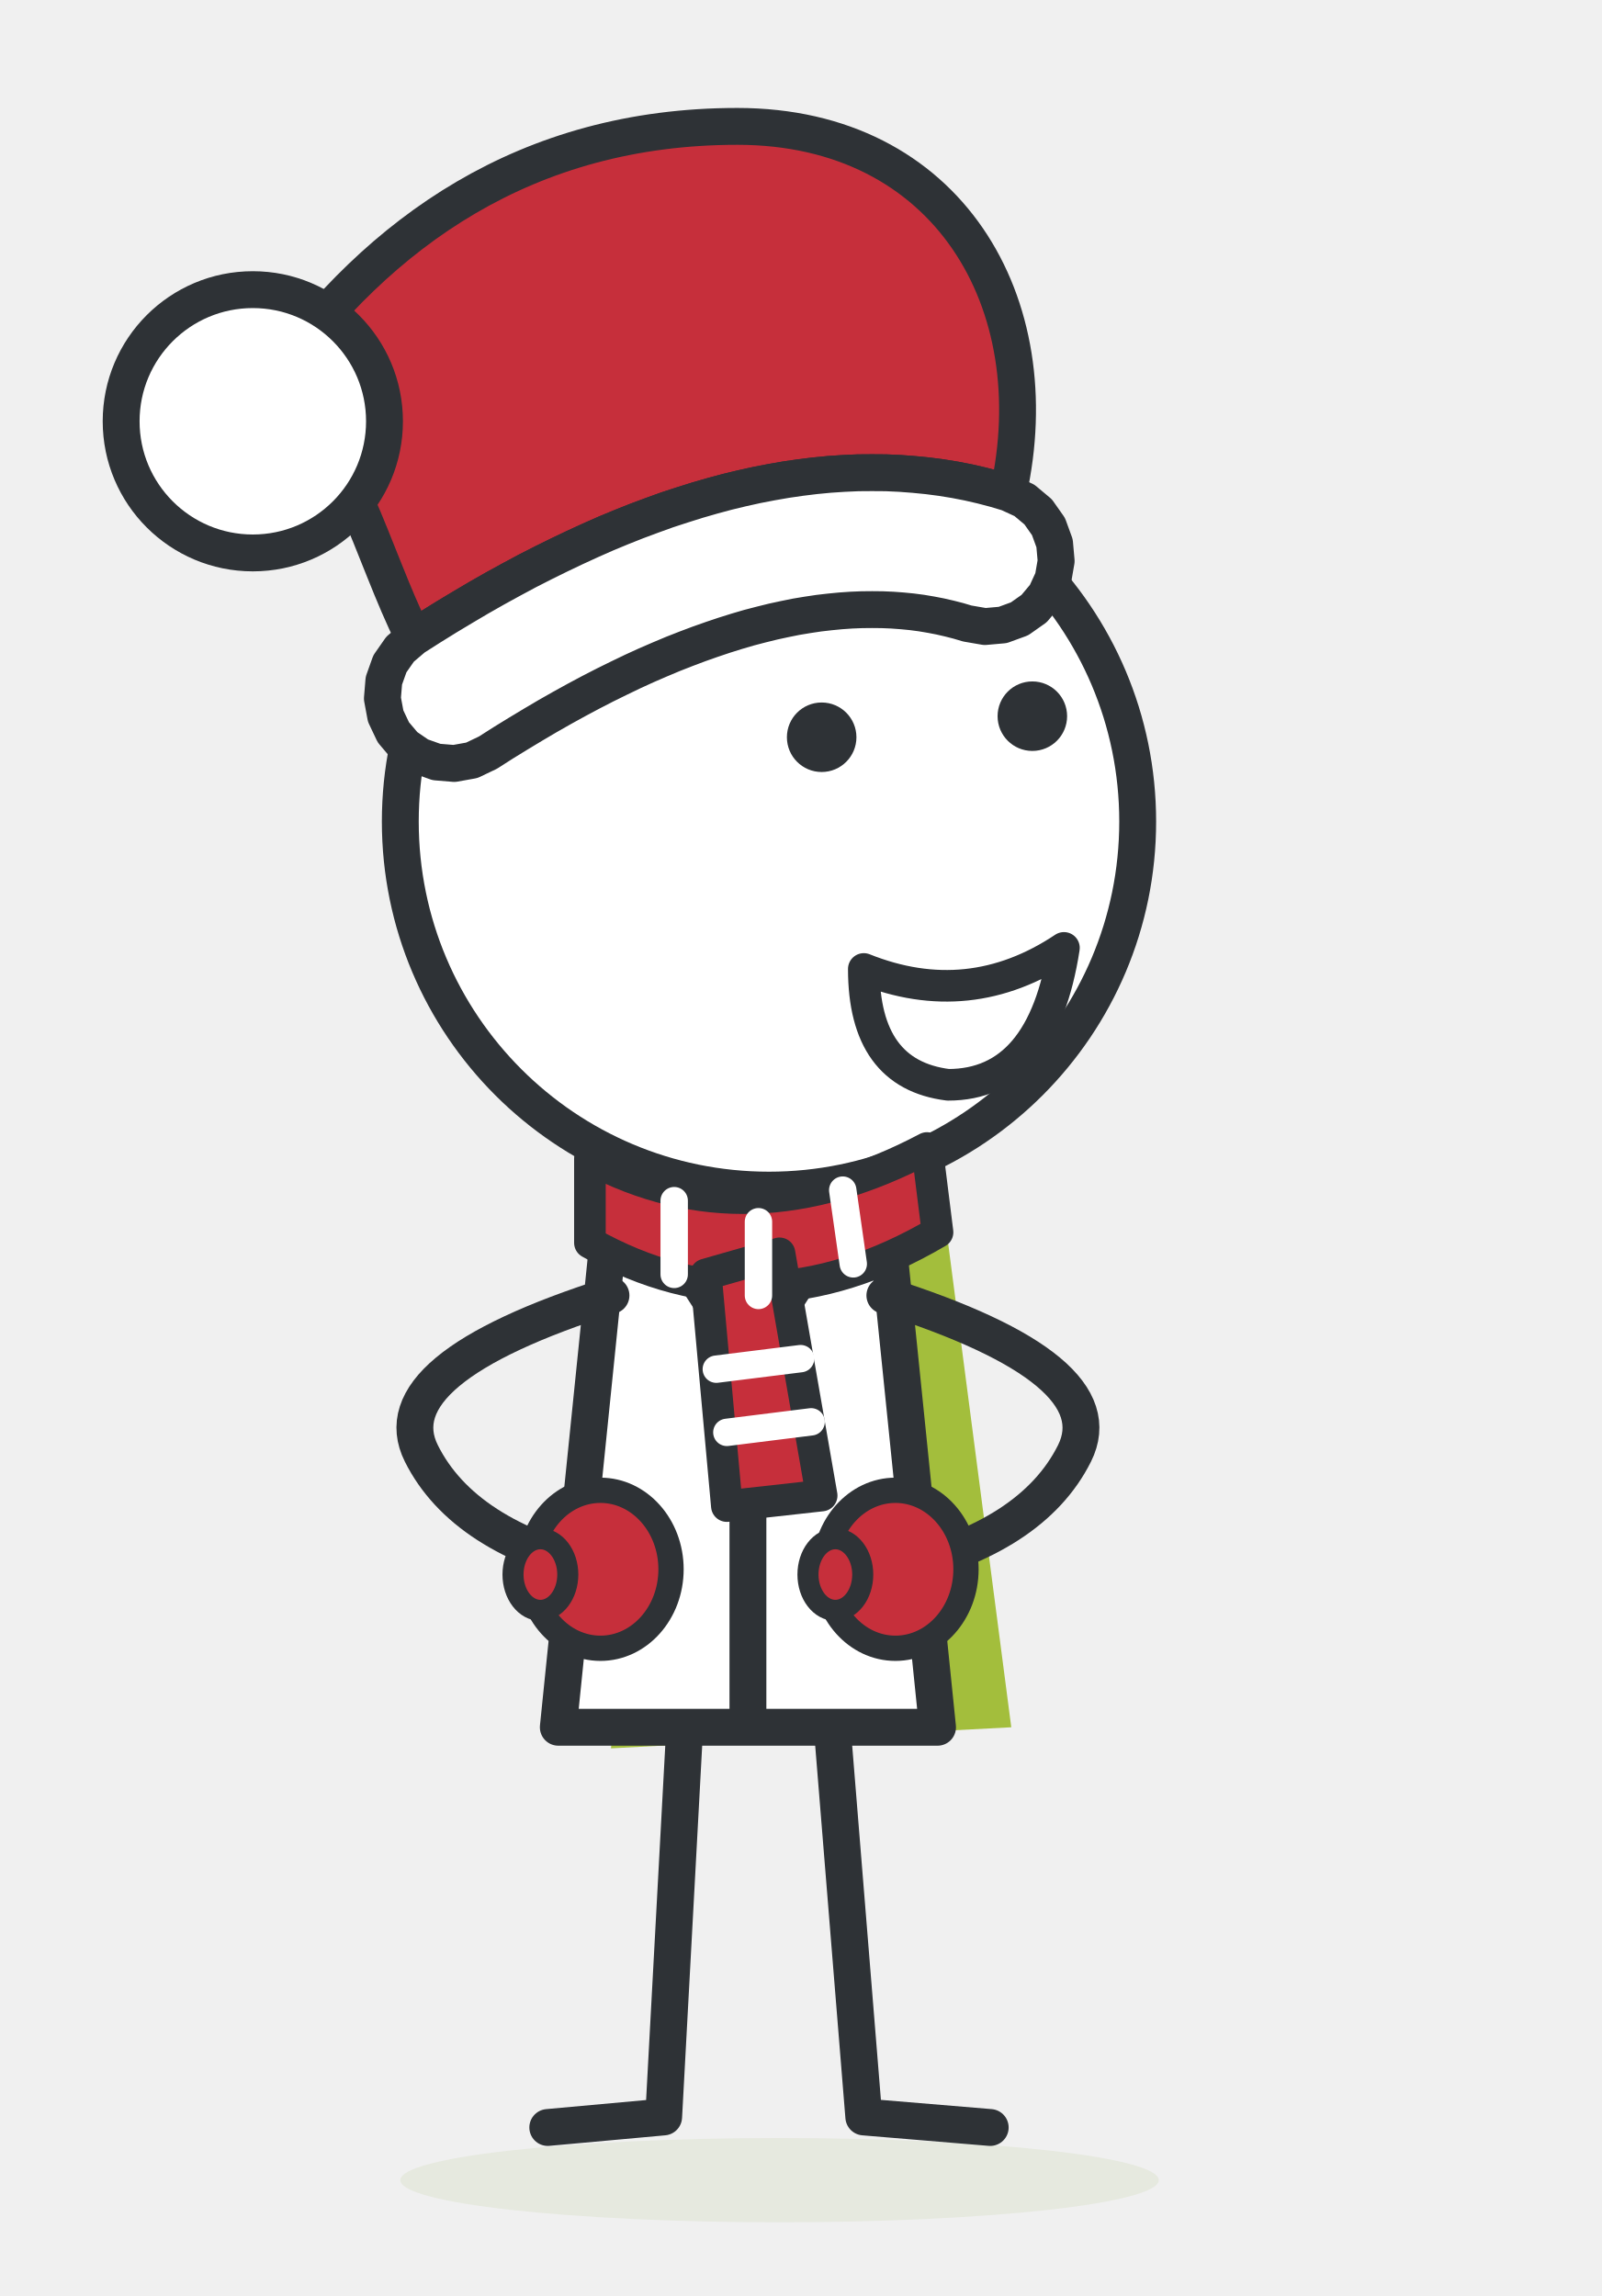
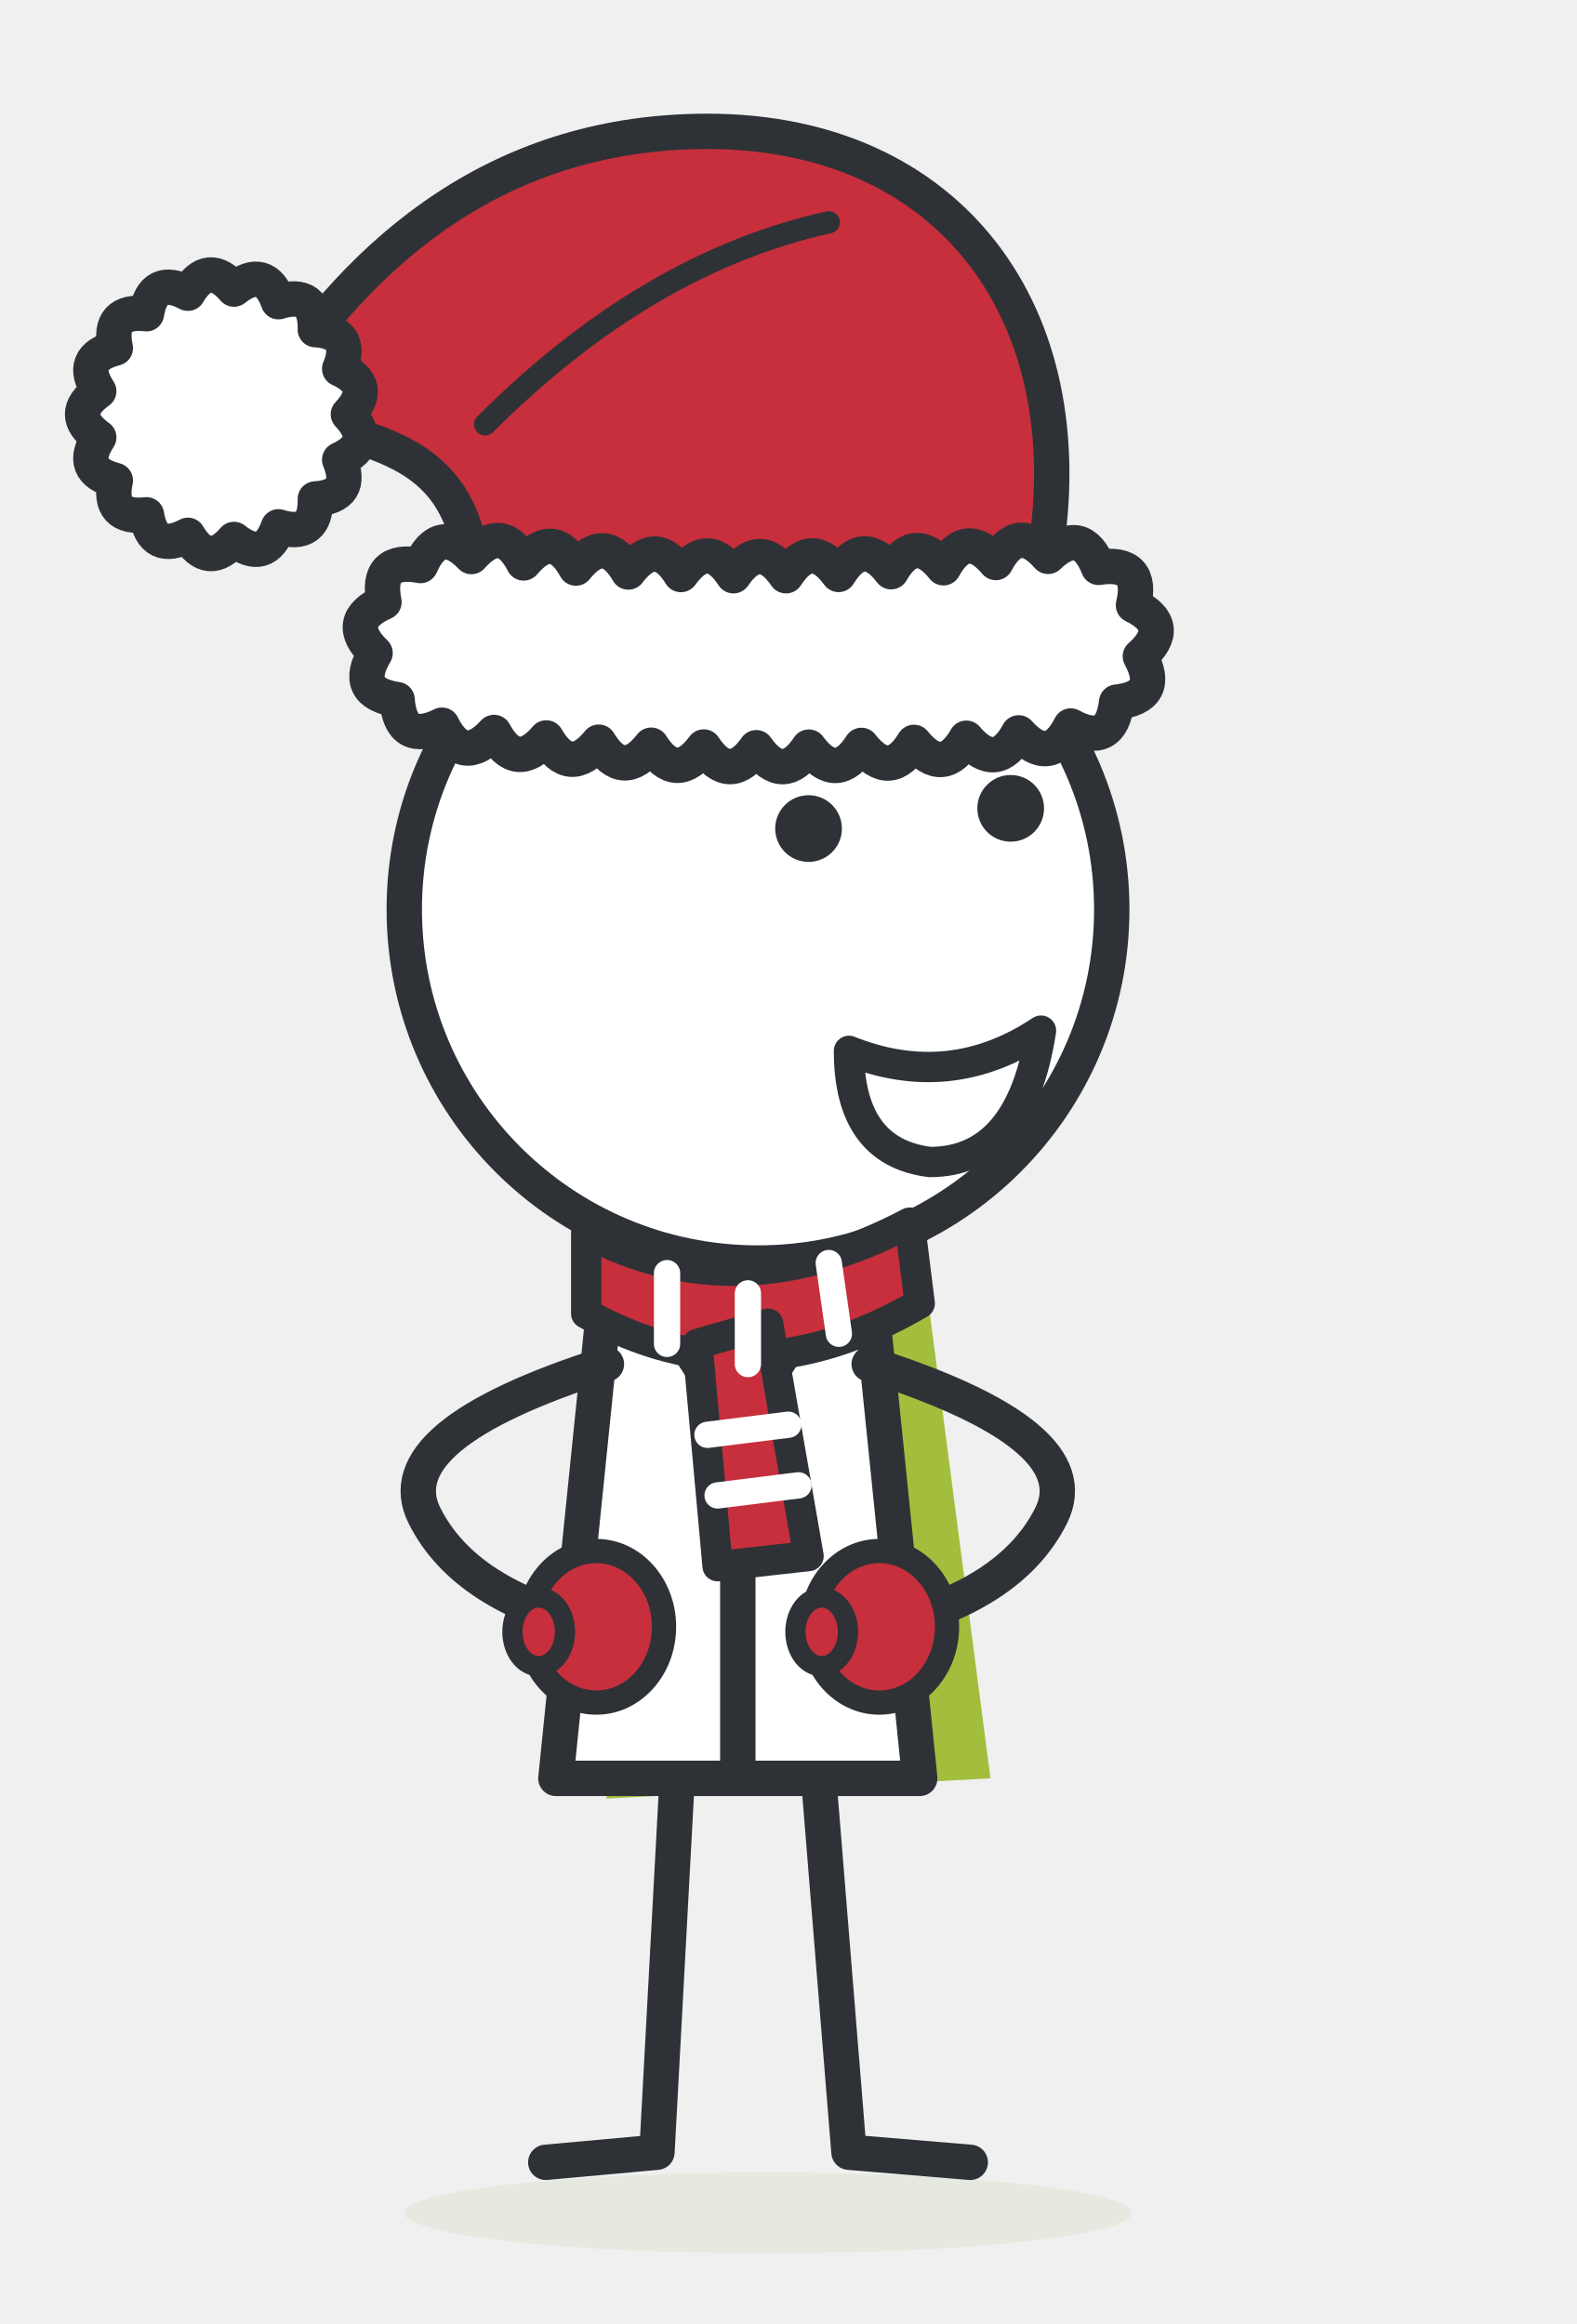
- <svg xmlns="http://www.w3.org/2000/svg" aria-hidden="true" focusable="false" viewBox="22 -6 152 218" fill="none" stroke="#2E3236" stroke-width="3.5" stroke-linecap="round" stroke-linejoin="round">
+ <svg xmlns="http://www.w3.org/2000/svg" aria-hidden="true" focusable="false" viewBox="20 -18 156 230" fill="none" stroke="#2E3236" stroke-width="3.5" stroke-linecap="round" stroke-linejoin="round">
  <ellipse cx="96" cy="201" rx="36" ry="4" fill="#E6E9DF" stroke="none" />
  <path d="M84 114 L112 112 L118 158 L80 160 Z" fill="#A3BE3C" stroke="none" />
  <path d="M87 158 L85 195 L74 196" />
  <path d="M101 158 L104 195 L116 196" />
  <path d="M80 109 L75 158 L111 158 L106 109" fill="#FFFFFF" />
  <path d="M84 109 L93 123 L102 109" />
  <path d="M93 123 L93 157" />
  <circle cx="95" cy="72" r="35" fill="#FFFFFF" />
  <path d="M78 104 Q93 112 110 103 L111 111 Q94 121 78 112 Z" fill="#C62F3B" stroke-width="3" />
  <path d="M96 113 L100 136 L91 137 L89 115 Z" fill="#C62F3B" stroke-width="3" />
  <path d="M86 108 L86 115 M94 110 L94 117 M102 107 L103 114 M90 124 L98 123 M91 130 L99 129" stroke="#FFFFFF" stroke-width="2.6" />
-   <path d="M117.71 40.80 C121.71 22.80 112.00 6.00 92.00 6.00 C72.00 6.00 58.00 16.00 48.00 30.00 C55.00 36.00 57.27 46.54 61.27 54.54 L62.84 53.54 L64.40 52.57 L65.95 51.64 L67.49 50.73 L69.02 49.86 L70.55 49.02 L72.06 48.21 L73.57 47.44 L75.07 46.70 L76.56 45.99 L78.04 45.31 L79.51 44.66 L80.98 44.05 L82.44 43.47 L83.89 42.93 L85.33 42.41 L86.77 41.94 L88.20 41.49 L89.62 41.08 L91.03 40.70 L92.44 40.36 L93.84 40.05 L95.24 39.78 L96.62 39.54 L98.00 39.34 L99.38 39.17 L100.74 39.04 L102.10 38.95 L103.45 38.89 L104.79 38.88 L106.13 38.89 L107.45 38.95 L108.77 39.05 L110.08 39.18 L111.38 39.35 L112.67 39.56 L113.95 39.81 L115.21 40.10 L116.47 40.43 L117.71 40.80Z" fill="#C62F3B" />
-   <path d="M61.27 54.54 L62.84 53.54 L64.40 52.57 L65.95 51.64 L67.49 50.73 L69.02 49.86 L70.55 49.02 L72.06 48.21 L73.57 47.44 L75.07 46.70 L76.56 45.99 L78.04 45.31 L79.51 44.66 L80.98 44.05 L82.44 43.47 L83.89 42.93 L85.33 42.41 L86.77 41.94 L88.20 41.49 L89.62 41.08 L91.03 40.70 L92.44 40.36 L93.84 40.05 L95.24 39.78 L96.62 39.54 L98.00 39.34 L99.38 39.17 L100.74 39.04 L102.10 38.95 L103.45 38.89 L104.79 38.88 L106.13 38.89 L107.45 38.95 L108.77 39.05 L110.08 39.18 L111.38 39.35 L112.67 39.56 L113.95 39.81 L115.21 40.10 L116.47 40.43 L117.71 40.80 L119.25 41.51 L120.55 42.60 L121.53 43.99 L122.11 45.58 L122.26 47.27 L121.97 48.94 L121.26 50.48 L120.17 51.78 L118.78 52.76 L117.19 53.34 L115.50 53.49 L113.82 53.20 L112.98 52.95 L112.12 52.73 L111.25 52.53 L110.37 52.36 L109.48 52.21 L108.57 52.09 L107.65 52.00 L106.71 51.93 L105.76 51.89 L104.79 51.88 L103.81 51.89 L102.81 51.93 L101.80 52.00 L100.77 52.10 L99.73 52.22 L98.66 52.38 L97.58 52.56 L96.49 52.78 L95.38 53.02 L94.25 53.30 L93.10 53.60 L91.94 53.94 L90.76 54.31 L89.57 54.71 L88.35 55.14 L87.13 55.60 L85.88 56.09 L84.62 56.62 L83.35 57.17 L82.06 57.76 L80.75 58.39 L79.43 59.04 L78.09 59.73 L76.74 60.45 L75.38 61.20 L73.99 61.99 L72.60 62.81 L71.19 63.66 L69.76 64.54 L68.32 65.46 L66.79 66.19 L65.12 66.49 L63.43 66.35 L61.83 65.78 L60.43 64.82 L59.34 63.53 L58.61 61.99 L58.30 60.32 L58.44 58.63 L59.01 57.03 L59.98 55.64Z" fill="#FFFFFF" />
-   <circle cx="46" cy="34" r="12.5" fill="#FFFFFF" />
+   <path d="M123.36 37.08 C127.36 13.08 114.00 -5.00 90.00 -5.00 C70.00 -5.00 56.00 6.00 46.00 22.00 C55.00 26.00 64.64 25.08 66.64 37.08 L68.06 37.26 L69.48 37.44 L70.90 37.61 L72.32 37.77 L73.73 37.92 L75.15 38.06 L76.57 38.19 L77.99 38.31 L79.41 38.42 L80.82 38.52 L82.24 38.61 L83.66 38.69 L85.08 38.76 L86.50 38.83 L87.91 38.88 L89.33 38.92 L90.75 38.96 L92.17 38.98 L93.58 39.00 L95.00 39.00 L96.42 39.00 L97.83 38.98 L99.25 38.96 L100.67 38.92 L102.09 38.88 L103.50 38.83 L104.92 38.76 L106.34 38.69 L107.76 38.61 L109.18 38.52 L110.59 38.42 L112.01 38.31 L113.43 38.19 L114.85 38.06 L116.27 37.92 L117.68 37.77 L119.10 37.61 L120.52 37.44 L121.94 37.26 L123.36 37.08 Z" fill="#C62F3B" />
+   <path d="M102 4 Q84 8 68 24" stroke="#2E3236" stroke-width="2.2" fill="none" />
+   <path d="M66.64 37.08 Q69.69 33.62 71.81 37.71 Q74.77 34.19 76.98 38.22 Q79.86 34.62 82.17 38.61 Q84.95 34.94 87.37 38.86 Q90.06 35.12 92.57 38.98 Q95.17 35.18 97.77 38.98 Q100.27 35.12 102.97 38.85 Q105.38 34.92 108.17 38.58 Q110.48 34.60 113.35 38.19 Q115.56 34.15 118.53 37.67 Q120.67 33.60 123.70 37.06 Q127.00 33.89 128.69 38.15 Q133.22 37.45 132.15 41.90 Q136.26 43.93 132.83 46.96 Q135.03 50.98 130.48 51.49 Q129.96 56.04 125.94 53.85 Q123.86 57.96 120.79 54.53 Q118.59 58.57 115.61 55.06 Q113.32 59.05 110.43 55.47 Q108.04 59.41 105.23 55.77 Q102.76 59.65 100.03 55.94 Q97.47 59.77 94.83 56.00 Q92.18 59.77 89.63 55.93 Q86.90 59.64 84.43 55.75 Q81.61 59.39 79.24 55.45 Q76.34 59.03 74.05 55.03 Q71.07 58.54 68.88 54.49 Q65.78 57.90 63.73 53.77 Q59.63 55.81 59.29 51.24 Q54.76 50.56 57.11 46.63 Q53.81 43.46 57.99 41.59 Q57.10 37.10 61.60 37.97 Q63.46 33.78 66.64 37.08Z" fill="#FFFFFF" />
+   <path d="M54.47 23.00 Q57.19 25.85 53.61 27.50 Q55.12 31.13 51.20 31.38 Q51.30 35.32 47.55 34.14 Q46.23 37.84 43.15 35.39 Q40.58 38.38 38.59 34.98 Q35.12 36.83 34.49 32.95 Q30.58 33.40 31.41 29.55 Q27.61 28.57 29.77 25.29 Q26.57 23.00 29.77 20.71 Q27.61 17.43 31.41 16.45 Q30.58 12.60 34.49 13.05 Q35.12 9.17 38.59 11.02 Q40.58 7.62 43.15 10.61 Q46.23 8.16 47.55 11.86 Q51.30 10.68 51.20 14.62 Q55.12 14.87 53.61 18.50 Q57.19 20.15 54.47 23.00Z" fill="#FFFFFF" />
  <circle cx="100" cy="64" r="3.3" fill="#2E3236" stroke="none" />
  <circle cx="120" cy="62" r="3.3" fill="#2E3236" stroke="none" />
  <path d="M104 86 Q114 90 123 84 Q121 97 112 97 Q104 96 104 86 Z" fill="#FFFFFF" stroke-width="3" />
  <path d="M80 117 Q58 124 62 132 Q66 140 79 143" />
  <path d="M106 117 Q128 124 124 132 Q120 140 107 143" />
  <ellipse cx="79" cy="143" rx="6.7" ry="7.5" fill="#C62F3B" stroke="#2E3236" stroke-width="2.4" />
  <ellipse cx="73.3" cy="143.5" rx="2.6" ry="3.4" fill="#C62F3B" stroke="#2E3236" stroke-width="2" />
  <ellipse cx="107" cy="143" rx="6.7" ry="7.5" fill="#C62F3B" stroke="#2E3236" stroke-width="2.4" />
  <ellipse cx="101.3" cy="143.5" rx="2.6" ry="3.4" fill="#C62F3B" stroke="#2E3236" stroke-width="2" />
</svg>
